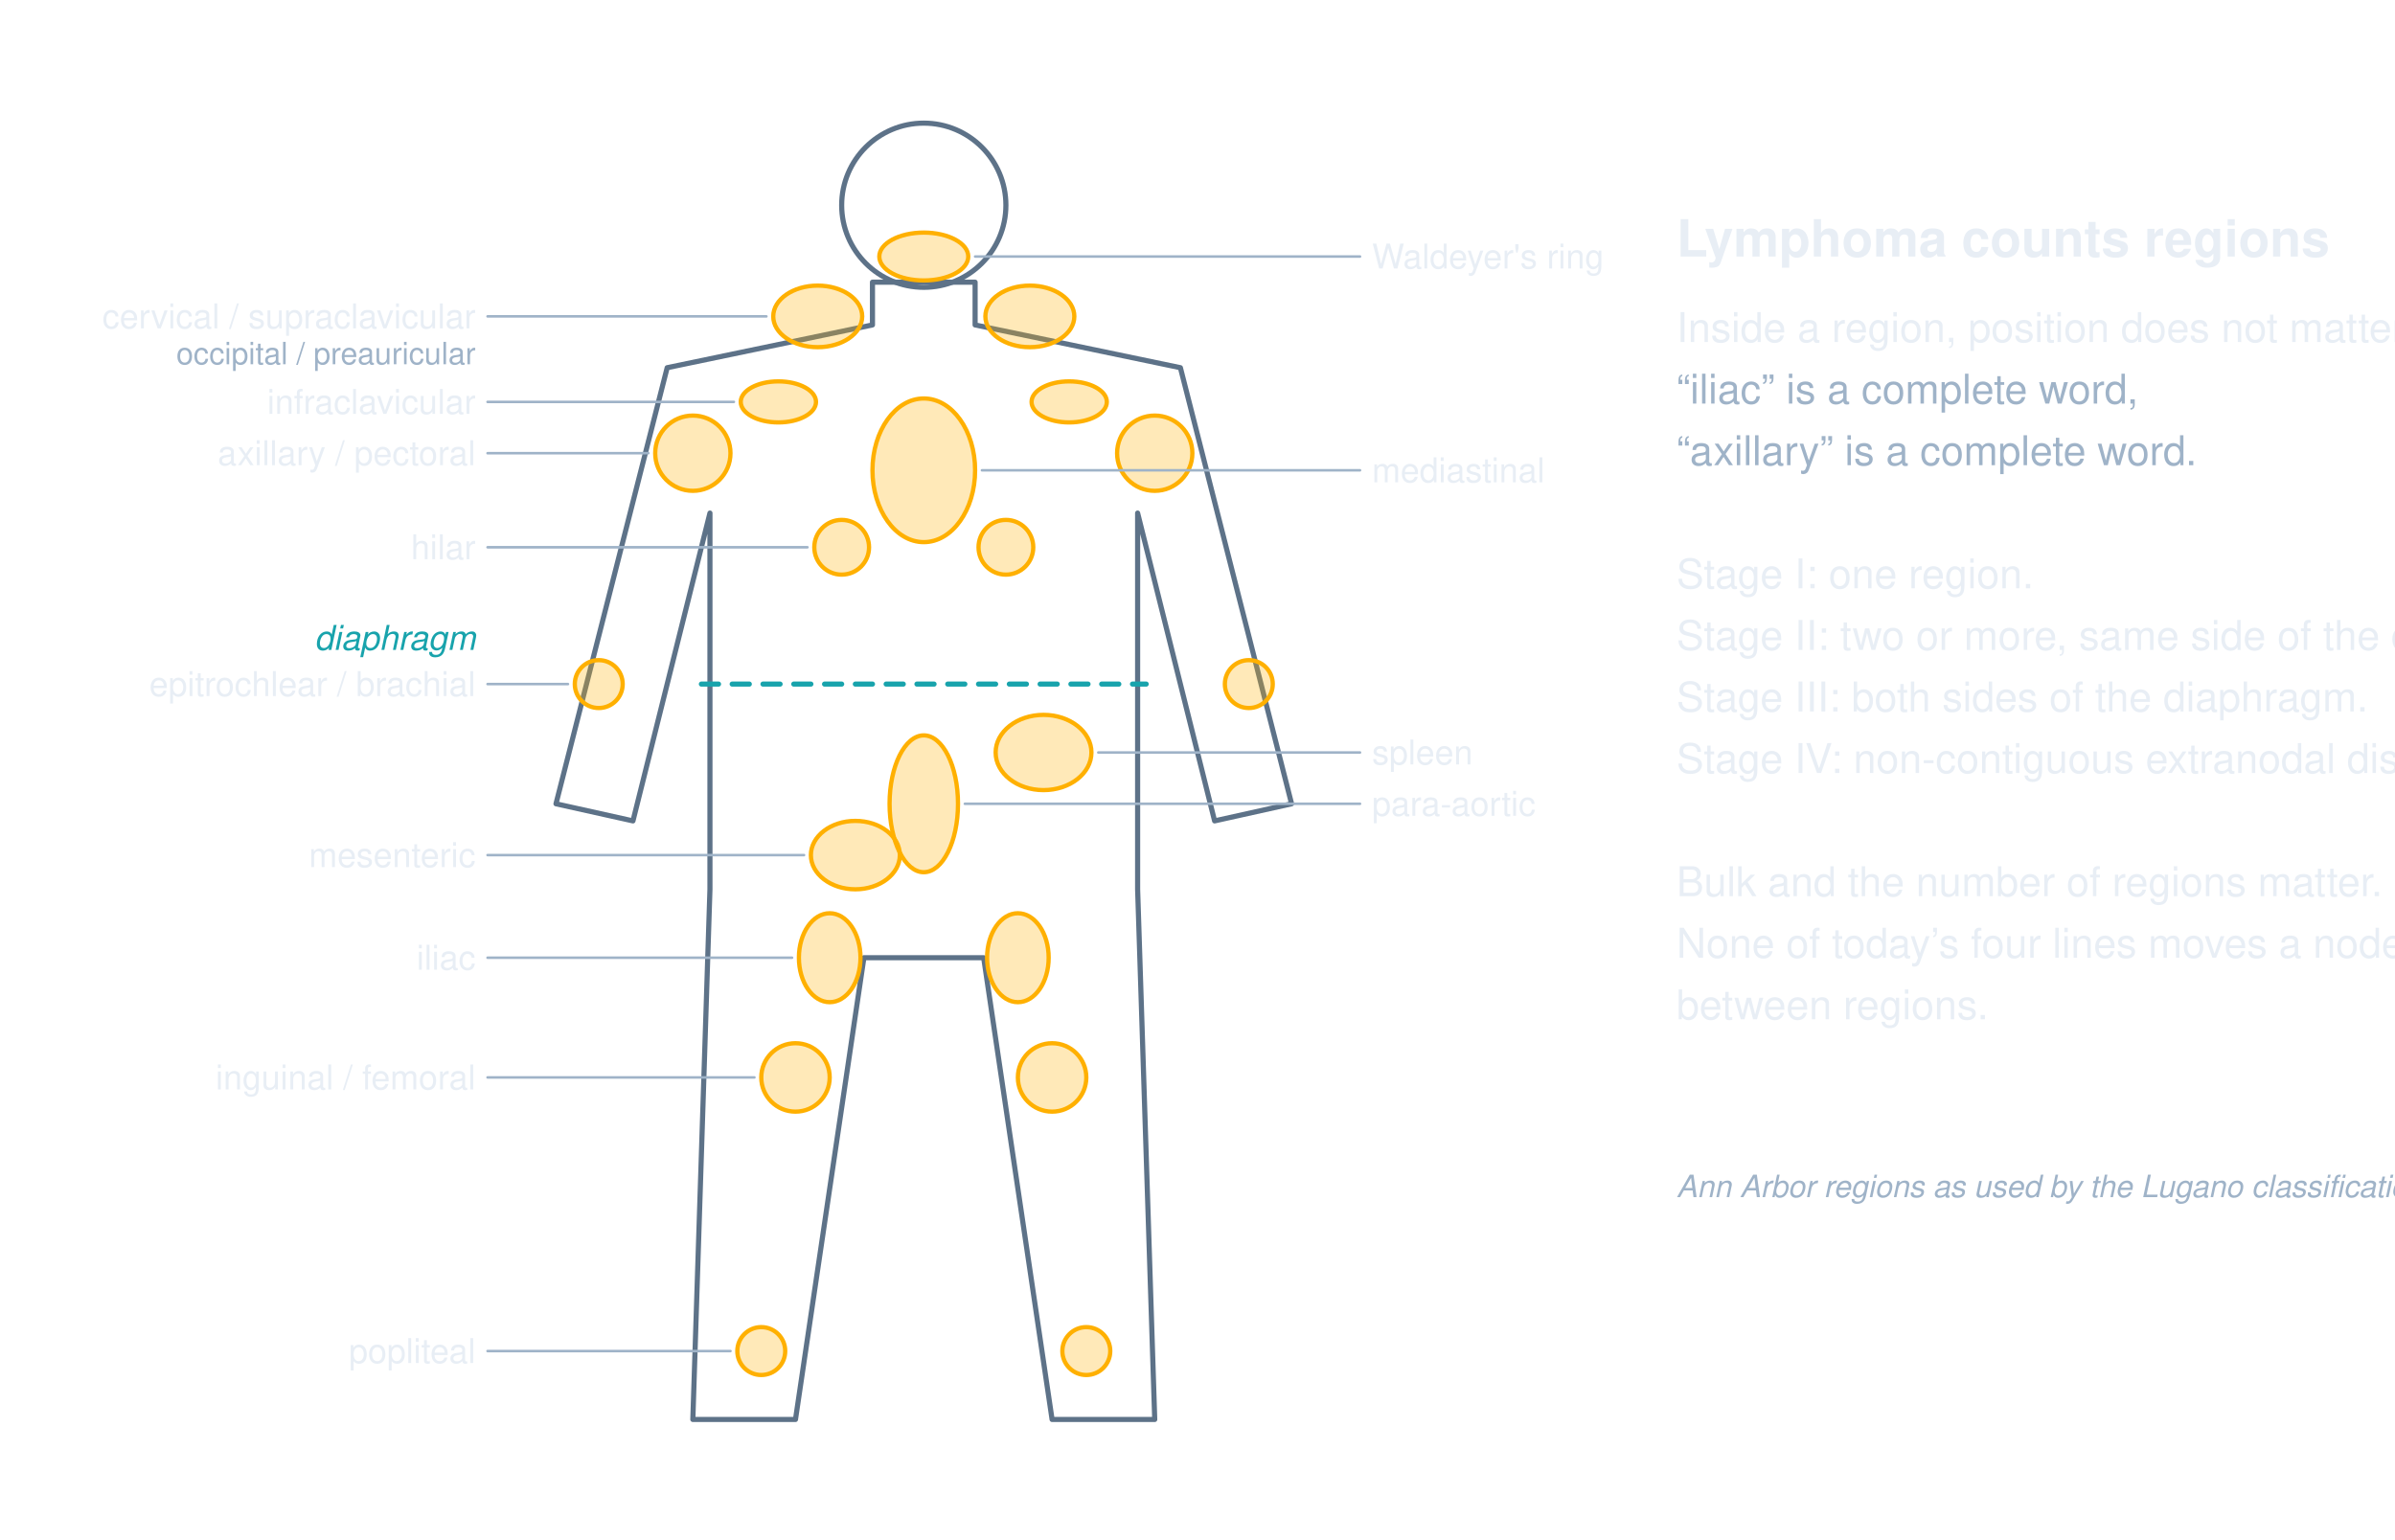
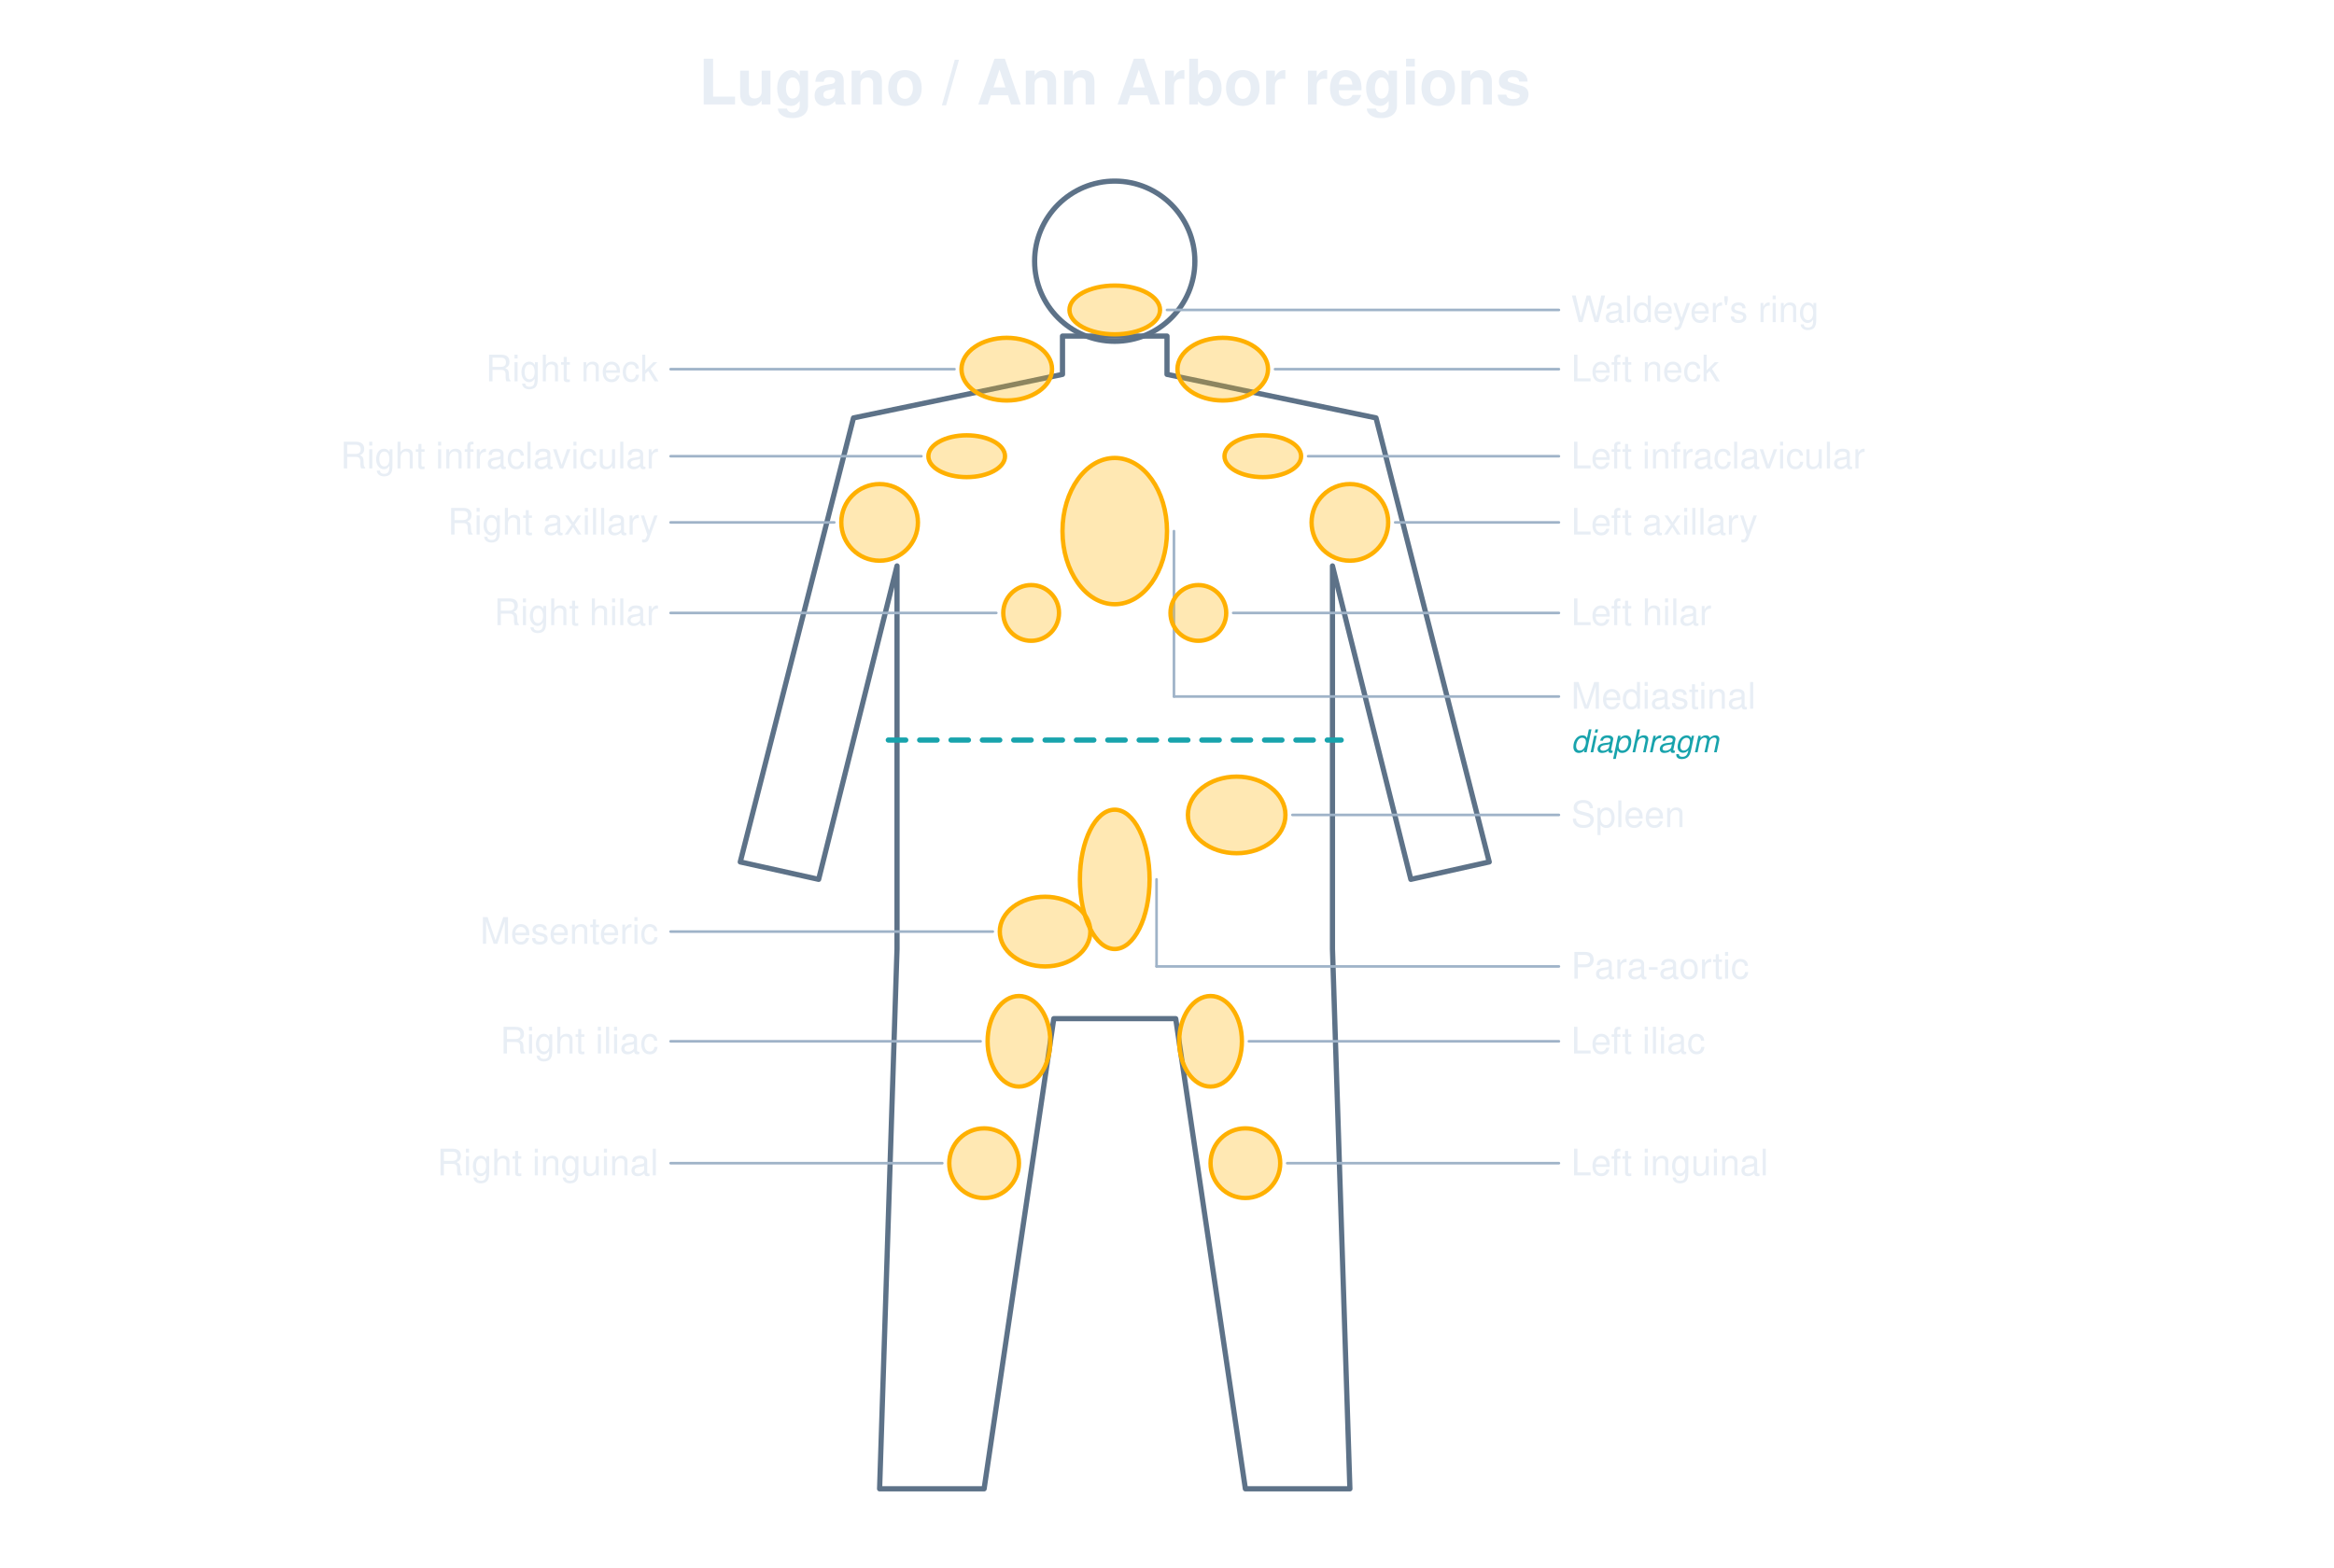
- <svg xmlns="http://www.w3.org/2000/svg" viewBox="0 0 1400 900" width="1400" height="900" font-family="Helvetica Neue, Helvetica, Arial, sans-serif">
-   <circle cx="540" cy="120" r="48" fill="none" stroke="#5d7288" stroke-width="3" />
-   <path d="M510 165 L510 190 L390 215 L325 470 L370 480 L415 300 L415 520 L405 830 L465 830 L505 560 L575 560 L615 830 L675 830 L665 520 L665 300 L710 480 L755 470 L690 215 L570 190 L570 165 Z" stroke="#5d7288" stroke-width="3" fill="none" stroke-linejoin="round" stroke-linecap="round" opacity="1" />
-   <line x1="410" y1="400" x2="670" y2="400" stroke="#18A3AC" stroke-width="3" stroke-linecap="round" stroke-dasharray="10 8" />
-   <text x="278" y="380" font-size="20" fill="#18A3AC" text-anchor="end" font-weight="400" font-style="italic">diaphragm</text>
-   <ellipse cx="540" cy="150" rx="26" ry="14" fill="#ffb000" fill-opacity="0.28" stroke="#ffb000" stroke-width="2.5" />
-   <line x1="570" y1="150" x2="795" y2="150" stroke="#9fb3c8" stroke-width="1.5" stroke-linecap="round" />
-   <text x="802" y="157" font-size="20" fill="#e8eef5" text-anchor="start" font-weight="400">Waldeyer's ring</text>
-   <ellipse cx="478" cy="185" rx="26" ry="18" fill="#ffb000" fill-opacity="0.28" stroke="#ffb000" stroke-width="2.5" />
-   <line x1="448" y1="185" x2="285" y2="185" stroke="#9fb3c8" stroke-width="1.5" stroke-linecap="round" />
-   <text x="278" y="192" font-size="20" fill="#e8eef5" text-anchor="end" font-weight="400">cervical / supraclavicular</text>
-   <ellipse cx="602" cy="185" rx="26" ry="18" fill="#ffb000" fill-opacity="0.28" stroke="#ffb000" stroke-width="2.5" />
-   <ellipse cx="455" cy="235" rx="22" ry="12" fill="#ffb000" fill-opacity="0.28" stroke="#ffb000" stroke-width="2.5" />
-   <line x1="429" y1="235" x2="285" y2="235" stroke="#9fb3c8" stroke-width="1.5" stroke-linecap="round" />
-   <text x="278" y="242" font-size="20" fill="#e8eef5" text-anchor="end" font-weight="400">infraclavicular</text>
-   <ellipse cx="625" cy="235" rx="22" ry="12" fill="#ffb000" fill-opacity="0.28" stroke="#ffb000" stroke-width="2.5" />
-   <ellipse cx="405" cy="265" rx="22" ry="22" fill="#ffb000" fill-opacity="0.28" stroke="#ffb000" stroke-width="2.5" />
-   <line x1="379" y1="265" x2="285" y2="265" stroke="#9fb3c8" stroke-width="1.5" stroke-linecap="round" />
-   <text x="278" y="272" font-size="20" fill="#e8eef5" text-anchor="end" font-weight="400">axillary / pectoral</text>
-   <ellipse cx="675" cy="265" rx="22" ry="22" fill="#ffb000" fill-opacity="0.28" stroke="#ffb000" stroke-width="2.5" />
-   <ellipse cx="540" cy="275" rx="30" ry="42" fill="#ffb000" fill-opacity="0.28" stroke="#ffb000" stroke-width="2.5" />
-   <line x1="574" y1="275" x2="795" y2="275" stroke="#9fb3c8" stroke-width="1.5" stroke-linecap="round" />
-   <text x="802" y="282" font-size="20" fill="#e8eef5" text-anchor="start" font-weight="400">mediastinal</text>
-   <ellipse cx="492" cy="320" rx="16" ry="16" fill="#ffb000" fill-opacity="0.28" stroke="#ffb000" stroke-width="2.5" />
-   <line x1="472" y1="320" x2="285" y2="320" stroke="#9fb3c8" stroke-width="1.5" stroke-linecap="round" />
-   <text x="278" y="327" font-size="20" fill="#e8eef5" text-anchor="end" font-weight="400">hilar</text>
-   <ellipse cx="588" cy="320" rx="16" ry="16" fill="#ffb000" fill-opacity="0.28" stroke="#ffb000" stroke-width="2.5" />
-   <ellipse cx="350" cy="400" rx="14" ry="14" fill="#ffb000" fill-opacity="0.28" stroke="#ffb000" stroke-width="2.5" />
-   <line x1="332" y1="400" x2="285" y2="400" stroke="#9fb3c8" stroke-width="1.5" stroke-linecap="round" />
-   <text x="278" y="407" font-size="20" fill="#e8eef5" text-anchor="end" font-weight="400">epitrochlear / brachial</text>
-   <ellipse cx="730" cy="400" rx="14" ry="14" fill="#ffb000" fill-opacity="0.28" stroke="#ffb000" stroke-width="2.5" />
-   <ellipse cx="610" cy="440" rx="28" ry="22" fill="#ffb000" fill-opacity="0.28" stroke="#ffb000" stroke-width="2.5" />
-   <line x1="642" y1="440" x2="795" y2="440" stroke="#9fb3c8" stroke-width="1.5" stroke-linecap="round" />
-   <text x="802" y="447" font-size="20" fill="#e8eef5" text-anchor="start" font-weight="400">spleen</text>
-   <ellipse cx="540" cy="470" rx="20" ry="40" fill="#ffb000" fill-opacity="0.28" stroke="#ffb000" stroke-width="2.5" />
-   <line x1="564" y1="470" x2="795" y2="470" stroke="#9fb3c8" stroke-width="1.5" stroke-linecap="round" />
-   <text x="802" y="477" font-size="20" fill="#e8eef5" text-anchor="start" font-weight="400">para-aortic</text>
-   <ellipse cx="500" cy="500" rx="26" ry="20" fill="#ffb000" fill-opacity="0.28" stroke="#ffb000" stroke-width="2.5" />
-   <line x1="470" y1="500" x2="285" y2="500" stroke="#9fb3c8" stroke-width="1.5" stroke-linecap="round" />
-   <text x="278" y="507" font-size="20" fill="#e8eef5" text-anchor="end" font-weight="400">mesenteric</text>
-   <ellipse cx="485" cy="560" rx="18" ry="26" fill="#ffb000" fill-opacity="0.28" stroke="#ffb000" stroke-width="2.5" />
-   <line x1="463" y1="560" x2="285" y2="560" stroke="#9fb3c8" stroke-width="1.5" stroke-linecap="round" />
-   <text x="278" y="567" font-size="20" fill="#e8eef5" text-anchor="end" font-weight="400">iliac</text>
-   <ellipse cx="595" cy="560" rx="18" ry="26" fill="#ffb000" fill-opacity="0.28" stroke="#ffb000" stroke-width="2.5" />
-   <ellipse cx="465" cy="630" rx="20" ry="20" fill="#ffb000" fill-opacity="0.28" stroke="#ffb000" stroke-width="2.5" />
-   <line x1="441" y1="630" x2="285" y2="630" stroke="#9fb3c8" stroke-width="1.5" stroke-linecap="round" />
-   <text x="278" y="637" font-size="20" fill="#e8eef5" text-anchor="end" font-weight="400">inguinal / femoral</text>
-   <ellipse cx="615" cy="630" rx="20" ry="20" fill="#ffb000" fill-opacity="0.28" stroke="#ffb000" stroke-width="2.5" />
-   <ellipse cx="445" cy="790" rx="14" ry="14" fill="#ffb000" fill-opacity="0.28" stroke="#ffb000" stroke-width="2.5" />
-   <line x1="427" y1="790" x2="285" y2="790" stroke="#9fb3c8" stroke-width="1.5" stroke-linecap="round" />
-   <text x="278" y="797" font-size="20" fill="#e8eef5" text-anchor="end" font-weight="400">popliteal</text>
-   <ellipse cx="635" cy="790" rx="14" ry="14" fill="#ffb000" fill-opacity="0.28" stroke="#ffb000" stroke-width="2.5" />
-   <text x="278" y="213" font-size="18" fill="#9fb3c8" text-anchor="end" font-weight="400">occipital / preauricular</text>
-   <text x="980" y="150" font-size="30" fill="#e8eef5" text-anchor="start" font-weight="700">Lymphoma counts regions</text>
-   <text x="980" y="200" font-size="24" fill="#e8eef5" text-anchor="start" font-weight="400">Inside a region, position does not matter:</text>
-   <text x="980" y="236" font-size="24" fill="#9fb3c8" text-anchor="start" font-weight="400">  “iliac” is a complete word,</text>
-   <text x="980" y="272" font-size="24" fill="#9fb3c8" text-anchor="start" font-weight="400">  “axillary” is a complete word.</text>
-   <text x="980" y="308" font-size="24" fill="#e8eef5" text-anchor="start" font-weight="400" />
-   <text x="980" y="344" font-size="24" fill="#e8eef5" text-anchor="start" font-weight="400">Stage I: one region.</text>
-   <text x="980" y="380" font-size="24" fill="#e8eef5" text-anchor="start" font-weight="400">Stage II: two or more, same side of the diaphragm.</text>
-   <text x="980" y="416" font-size="24" fill="#e8eef5" text-anchor="start" font-weight="400">Stage III: both sides of the diaphragm.</text>
-   <text x="980" y="452" font-size="24" fill="#e8eef5" text-anchor="start" font-weight="400">Stage IV: non-contiguous extranodal disease.</text>
-   <text x="980" y="488" font-size="24" fill="#e8eef5" text-anchor="start" font-weight="400" />
-   <text x="980" y="524" font-size="24" fill="#e8eef5" text-anchor="start" font-weight="400">Bulk and the number of regions matter.</text>
-   <text x="980" y="560" font-size="24" fill="#e8eef5" text-anchor="start" font-weight="400">None of today’s four lines moves a node</text>
-   <text x="980" y="596" font-size="24" fill="#e8eef5" text-anchor="start" font-weight="400">between regions.</text>
-   <text x="980" y="700" font-size="18" fill="#9fb3c8" text-anchor="start" font-weight="400" font-style="italic">Ann Arbor regions as used by the Lugano classification (Cheson 2014).</text>
+ <svg xmlns="http://www.w3.org/2000/svg" viewBox="0 0 1340 900" width="1340" height="900" font-family="Helvetica Neue, Helvetica, Arial, sans-serif">
+   <text x="640" y="60" font-size="36" fill="#e8eef5" text-anchor="middle" font-weight="700">Lugano / Ann Arbor regions</text>
+   <circle cx="640" cy="150" r="46" fill="none" stroke="#5d7288" stroke-width="3" />
+   <path d="M610 193 L610 215 L490 240 L425 495 L470 505 L515 325 L515 545 L505 855 L565 855 L605 585 L675 585 L715 855 L775 855 L765 545 L765 325 L810 505 L855 495 L790 240 L670 215 L670 193 Z" stroke="#5d7288" stroke-width="3" fill="none" stroke-linejoin="round" stroke-linecap="round" opacity="1" />
+   <line x1="510" y1="425" x2="770" y2="425" stroke="#18A3AC" stroke-width="3" stroke-linecap="round" stroke-dasharray="10 8" />
+   <text x="902" y="432" font-size="18" fill="#18A3AC" text-anchor="start" font-weight="400" font-style="italic">diaphragm</text>
+   <ellipse cx="640" cy="178" rx="26" ry="14" fill="#ffb000" fill-opacity="0.3" stroke="#ffb000" stroke-width="2.5" />
+   <line x1="670" y1="178" x2="895" y2="178" stroke="#9fb3c8" stroke-width="1.5" stroke-linecap="round" />
+   <text x="902" y="185" font-size="21" fill="#e8eef5" text-anchor="start" font-weight="400">Waldeyer's ring</text>
+   <ellipse cx="578" cy="212" rx="26" ry="18" fill="#ffb000" fill-opacity="0.3" stroke="#ffb000" stroke-width="2.5" />
+   <line x1="548" y1="212" x2="385" y2="212" stroke="#9fb3c8" stroke-width="1.5" stroke-linecap="round" />
+   <text x="378" y="219" font-size="21" fill="#e8eef5" text-anchor="end" font-weight="400">Right neck</text>
+   <ellipse cx="702" cy="212" rx="26" ry="18" fill="#ffb000" fill-opacity="0.3" stroke="#ffb000" stroke-width="2.5" />
+   <line x1="732" y1="212" x2="895" y2="212" stroke="#9fb3c8" stroke-width="1.5" stroke-linecap="round" />
+   <text x="902" y="219" font-size="21" fill="#e8eef5" text-anchor="start" font-weight="400">Left neck</text>
+   <ellipse cx="555" cy="262" rx="22" ry="12" fill="#ffb000" fill-opacity="0.3" stroke="#ffb000" stroke-width="2.5" />
+   <line x1="529" y1="262" x2="385" y2="262" stroke="#9fb3c8" stroke-width="1.5" stroke-linecap="round" />
+   <text x="378" y="269" font-size="21" fill="#e8eef5" text-anchor="end" font-weight="400">Right infraclavicular</text>
+   <ellipse cx="725" cy="262" rx="22" ry="12" fill="#ffb000" fill-opacity="0.3" stroke="#ffb000" stroke-width="2.5" />
+   <line x1="751" y1="262" x2="895" y2="262" stroke="#9fb3c8" stroke-width="1.5" stroke-linecap="round" />
+   <text x="902" y="269" font-size="21" fill="#e8eef5" text-anchor="start" font-weight="400">Left infraclavicular</text>
+   <ellipse cx="505" cy="300" rx="22" ry="22" fill="#ffb000" fill-opacity="0.3" stroke="#ffb000" stroke-width="2.5" />
+   <line x1="479" y1="300" x2="385" y2="300" stroke="#9fb3c8" stroke-width="1.5" stroke-linecap="round" />
+   <text x="378" y="307" font-size="21" fill="#e8eef5" text-anchor="end" font-weight="400">Right axillary</text>
+   <ellipse cx="775" cy="300" rx="22" ry="22" fill="#ffb000" fill-opacity="0.3" stroke="#ffb000" stroke-width="2.5" />
+   <line x1="801" y1="300" x2="895" y2="300" stroke="#9fb3c8" stroke-width="1.5" stroke-linecap="round" />
+   <text x="902" y="307" font-size="21" fill="#e8eef5" text-anchor="start" font-weight="400">Left axillary</text>
+   <ellipse cx="640" cy="305" rx="30" ry="42" fill="#ffb000" fill-opacity="0.3" stroke="#ffb000" stroke-width="2.5" />
+   <line x1="674" y1="400" x2="895" y2="400" stroke="#9fb3c8" stroke-width="1.5" stroke-linecap="round" />
+   <line x1="674" y1="305" x2="674" y2="400" stroke="#9fb3c8" stroke-width="1.5" stroke-linecap="round" />
+   <text x="902" y="407" font-size="21" fill="#e8eef5" text-anchor="start" font-weight="400">Mediastinal</text>
+   <ellipse cx="592" cy="352" rx="16" ry="16" fill="#ffb000" fill-opacity="0.3" stroke="#ffb000" stroke-width="2.5" />
+   <line x1="572" y1="352" x2="385" y2="352" stroke="#9fb3c8" stroke-width="1.5" stroke-linecap="round" />
+   <text x="378" y="359" font-size="21" fill="#e8eef5" text-anchor="end" font-weight="400">Right hilar</text>
+   <ellipse cx="688" cy="352" rx="16" ry="16" fill="#ffb000" fill-opacity="0.3" stroke="#ffb000" stroke-width="2.5" />
+   <line x1="708" y1="352" x2="895" y2="352" stroke="#9fb3c8" stroke-width="1.5" stroke-linecap="round" />
+   <text x="902" y="359" font-size="21" fill="#e8eef5" text-anchor="start" font-weight="400">Left hilar</text>
+   <ellipse cx="710" cy="468" rx="28" ry="22" fill="#ffb000" fill-opacity="0.3" stroke="#ffb000" stroke-width="2.5" />
+   <line x1="742" y1="468" x2="895" y2="468" stroke="#9fb3c8" stroke-width="1.5" stroke-linecap="round" />
+   <text x="902" y="475" font-size="21" fill="#e8eef5" text-anchor="start" font-weight="400">Spleen</text>
+   <ellipse cx="640" cy="505" rx="20" ry="40" fill="#ffb000" fill-opacity="0.3" stroke="#ffb000" stroke-width="2.5" />
+   <line x1="664" y1="555" x2="895" y2="555" stroke="#9fb3c8" stroke-width="1.5" stroke-linecap="round" />
+   <line x1="664" y1="505" x2="664" y2="555" stroke="#9fb3c8" stroke-width="1.5" stroke-linecap="round" />
+   <text x="902" y="562" font-size="21" fill="#e8eef5" text-anchor="start" font-weight="400">Para-aortic</text>
+   <ellipse cx="600" cy="535" rx="26" ry="20" fill="#ffb000" fill-opacity="0.3" stroke="#ffb000" stroke-width="2.5" />
+   <line x1="570" y1="535" x2="385" y2="535" stroke="#9fb3c8" stroke-width="1.5" stroke-linecap="round" />
+   <text x="378" y="542" font-size="21" fill="#e8eef5" text-anchor="end" font-weight="400">Mesenteric</text>
+   <ellipse cx="585" cy="598" rx="18" ry="26" fill="#ffb000" fill-opacity="0.3" stroke="#ffb000" stroke-width="2.5" />
+   <line x1="563" y1="598" x2="385" y2="598" stroke="#9fb3c8" stroke-width="1.5" stroke-linecap="round" />
+   <text x="378" y="605" font-size="21" fill="#e8eef5" text-anchor="end" font-weight="400">Right iliac</text>
+   <ellipse cx="695" cy="598" rx="18" ry="26" fill="#ffb000" fill-opacity="0.3" stroke="#ffb000" stroke-width="2.5" />
+   <line x1="717" y1="598" x2="895" y2="598" stroke="#9fb3c8" stroke-width="1.5" stroke-linecap="round" />
+   <text x="902" y="605" font-size="21" fill="#e8eef5" text-anchor="start" font-weight="400">Left iliac</text>
+   <ellipse cx="565" cy="668" rx="20" ry="20" fill="#ffb000" fill-opacity="0.3" stroke="#ffb000" stroke-width="2.5" />
+   <line x1="541" y1="668" x2="385" y2="668" stroke="#9fb3c8" stroke-width="1.5" stroke-linecap="round" />
+   <text x="378" y="675" font-size="21" fill="#e8eef5" text-anchor="end" font-weight="400">Right inguinal</text>
+   <ellipse cx="715" cy="668" rx="20" ry="20" fill="#ffb000" fill-opacity="0.3" stroke="#ffb000" stroke-width="2.5" />
+   <line x1="739" y1="668" x2="895" y2="668" stroke="#9fb3c8" stroke-width="1.5" stroke-linecap="round" />
+   <text x="902" y="675" font-size="21" fill="#e8eef5" text-anchor="start" font-weight="400">Left inguinal</text>
</svg>
